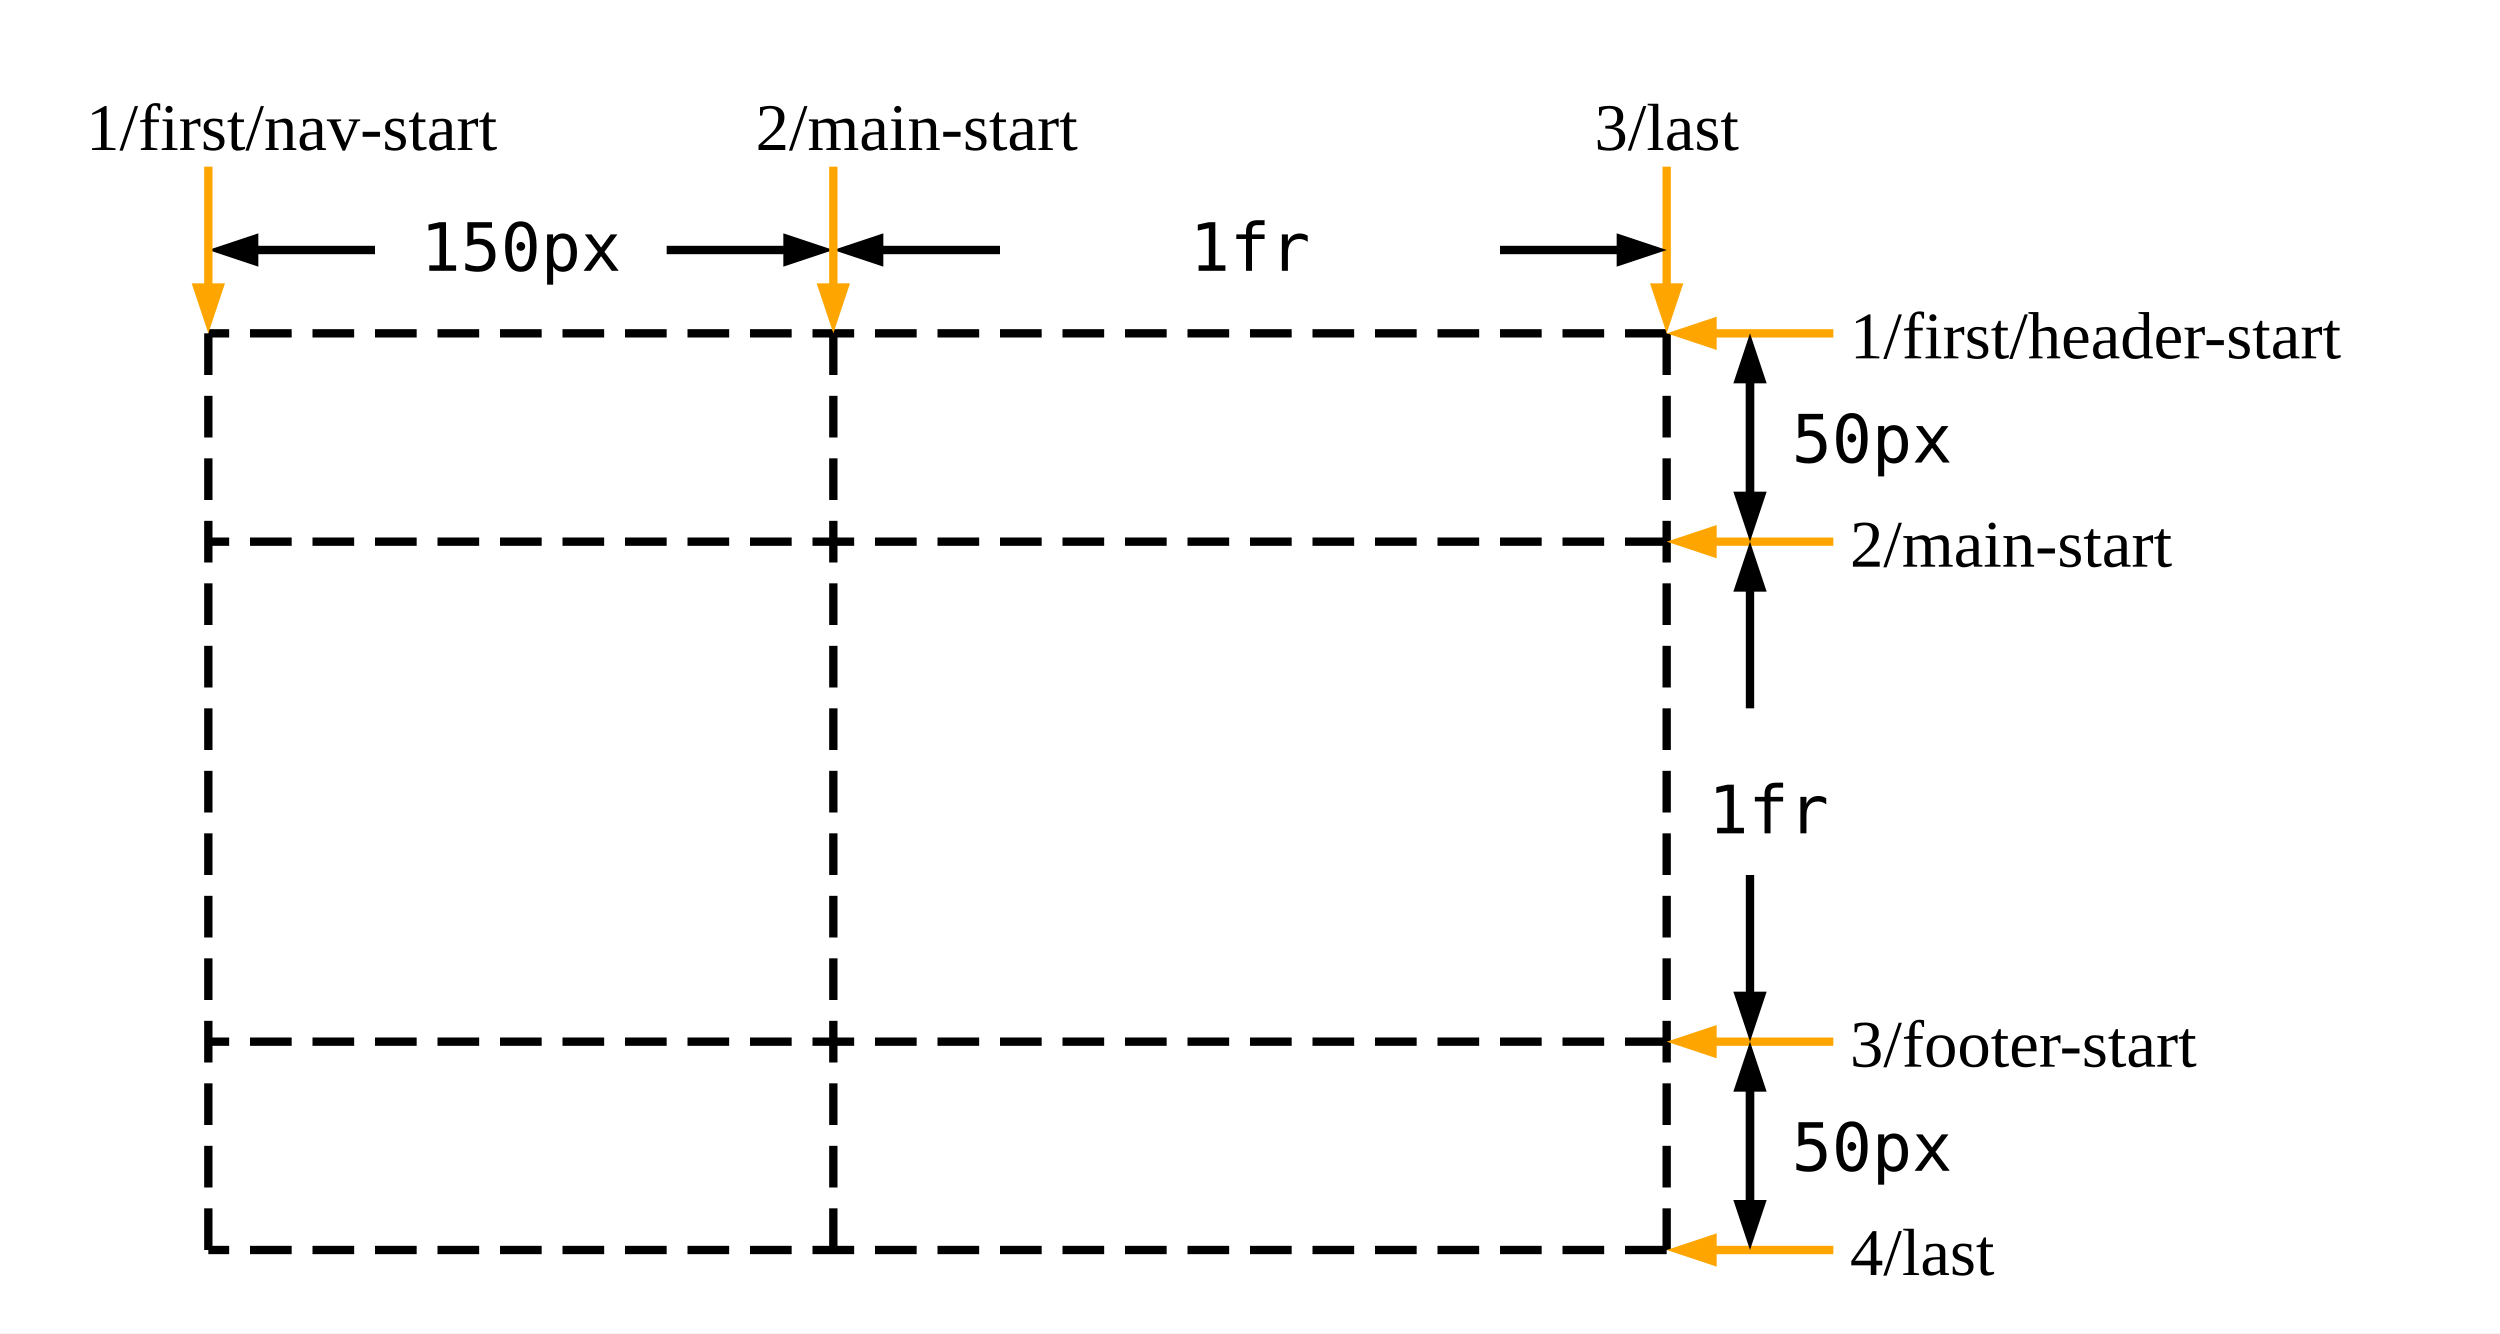
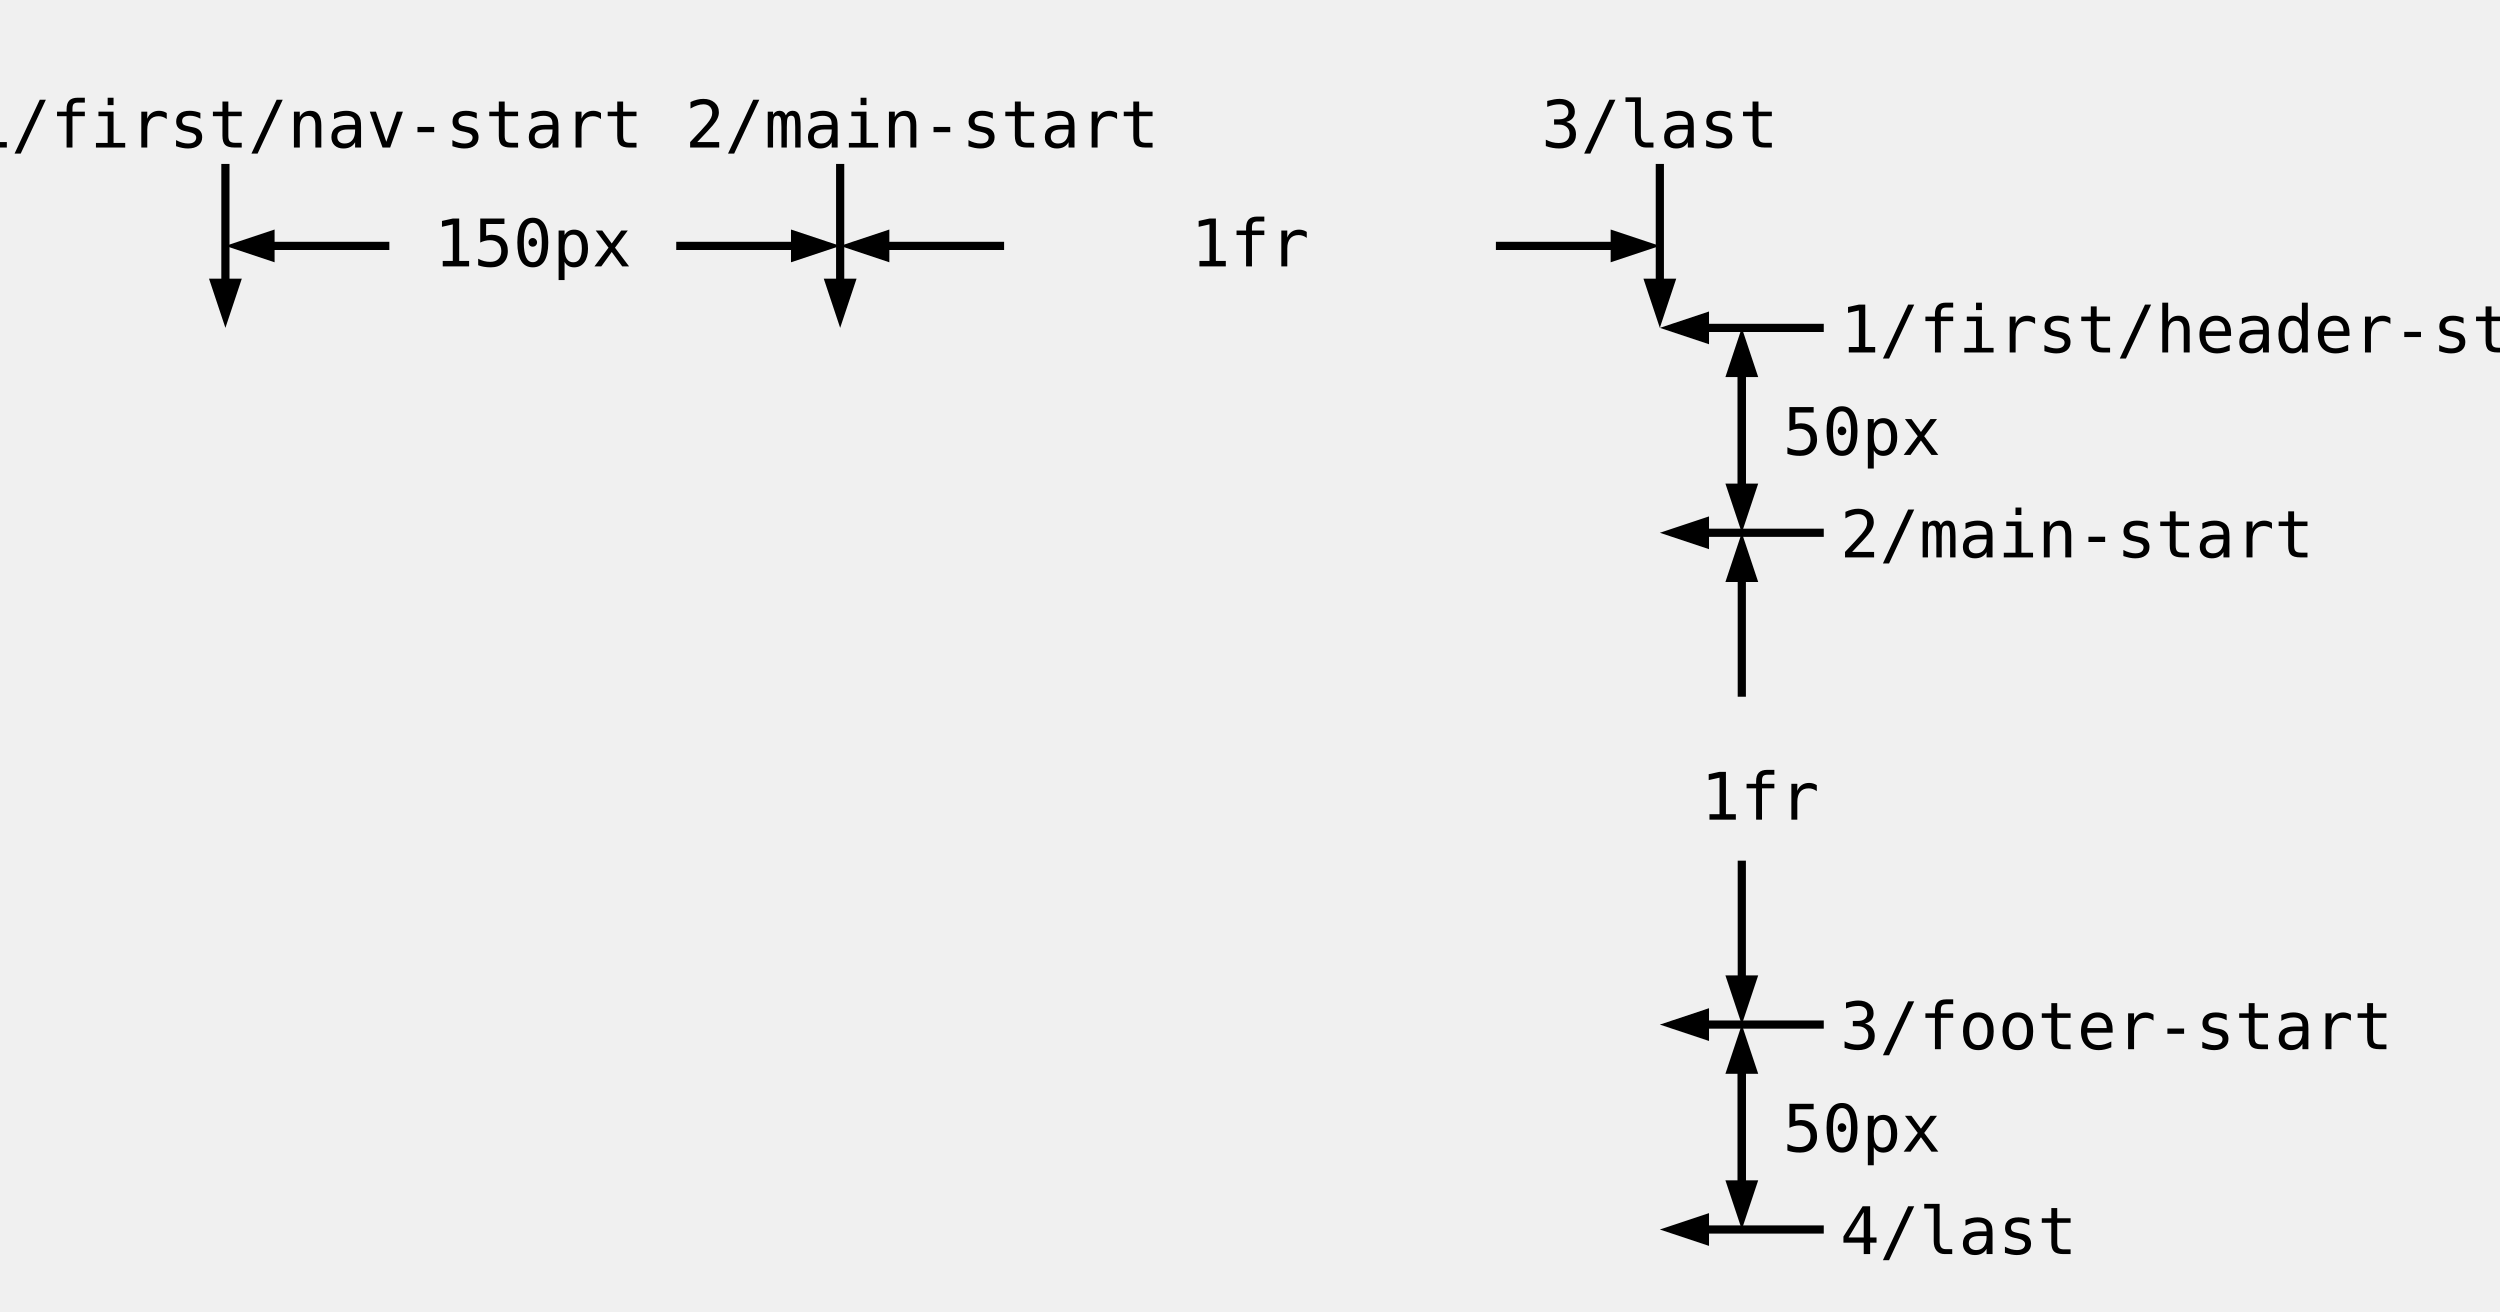
- <svg xmlns="http://www.w3.org/2000/svg" width="600" height="320" viewBox="0 0 600 320">
+ <svg xmlns="http://www.w3.org/2000/svg" width="610" height="320" viewBox="0 0 610 320">
  <style type="text/css">
+ :root {
+ 	color-scheme: light dark;
+ }
+ 
text {
	stroke: none;
- 	fill: black;
+ 	fill: CanvasText;
+ 	font-size: 16px;
+ 	font-family: monospace;
+ }
+ .length {
}

- .length {
- 	font-family: monospace;
+ .grid-line {
+ 	stroke: light-dark( black, white );
+ 	fill: none;
}
- 
+ #arrow {
+ 	stroke: none;
+ }
+ .pointer {
+ 	fill: oklch(0.75 0.22 71)
+ }
+ .distance {
+ 	fill: light-dark( black, white );
+ }
</style>
  <defs>
-     <g id="pointer">
-       <use href="#arrow" fill="orange" />
-     </g>
-     <g id="distance">
-       <use href="#arrow" fill="black" />
-     </g>
-     <path id="arrow" stroke="none" d="m0,0 l12,-4 v3 h28 v2 h-28 v3 z" />
+     <path id="arrow" d="m0,0 l12,-4 v3 h28 v2 h-28 v3 z" />
  </defs>
-   <rect x="0" y="0" width="600" height="320" fill="white" stroke="none" stroke-width="1" />
-   <g transform="translate(400, 80)" fill="none" stroke="black" font-size="16">
-     <path stroke="black" stroke-width="2" stroke-dasharray="10,5" stroke-dashoffset="0" d="M0,0 h-350  M0,50 h-350  M0,170 h-350  M0,220 h-350  M-350,0 v220  M-200,0 v220  M-0,0 v220 " />
+   <g transform="translate(405, 80)">
+     <path class="grid-line" stroke-width="2" stroke-dasharray="10,5" stroke-dashoffset="0" d="M0,0 h-350  M0,50 h-350  M0,170 h-350  M0,220 h-350  M-350,0 v220  M-200,0 v220  M-0,0 v220 " />
    <g text-anchor="start">
      <g transform="translate(0,0)">
-         <use href="#pointer" />
+         <use href="#arrow" class="pointer" />
        <text x="44" y="6">1/first/header-start</text>
      </g>
      <g transform="translate(0,50)">
-         <use href="#pointer" />
+         <use href="#arrow" class="pointer" />
        <text x="44" y="6">2/main-start</text>
      </g>
      <g transform="translate(0,170)">
-         <use href="#pointer" />
+         <use href="#arrow" class="pointer" />
        <text x="44" y="6">3/footer-start</text>
      </g>
      <g transform="translate(0,220)">
-         <use href="#pointer" />
+         <use href="#arrow" class="pointer" />
        <text x="44" y="6">4/last</text>
      </g>
      <g transform="translate(20,0)">
-         <use href="#distance" transform="rotate(90)" />
+         <use href="#arrow" class="distance" transform="rotate(90)" />
      </g>
      <g transform="translate(20,50)">
-         <use href="#distance" transform="rotate(-90)" />
-         <use href="#distance" transform="rotate(90)" />
+         <use href="#arrow" class="distance" transform="rotate(-90)" />
+         <use href="#arrow" class="distance" transform="rotate(90)" />
      </g>
      <g transform="translate(20,170)">
-         <use href="#distance" transform="rotate(-90)" />
-         <use href="#distance" transform="rotate(90)" />
-         <use href="#distance" transform="translate(0,50)rotate(-90)" />
+         <use href="#arrow" class="distance" transform="rotate(-90)" />
+         <use href="#arrow" class="distance" transform="rotate(90)" />
+         <use href="#arrow" class="distance" transform="translate(0,50)rotate(-90)" />
      </g>
      <g class="length">
        <text x="30" y="31">50px</text>
        <text x="10" y="120">1fr</text>
        <text x="30" y="201">50px</text>
      </g>
    </g>
    <g text-anchor="middle">
      <g transform="translate(-350,0)">
-         <use href="#distance" transform="translate(0,-20)scale(1)" />
-         <use href="#pointer" transform="rotate(-90)" />
+         <use href="#arrow" class="distance" transform="translate(0,-20)scale(1)" />
+         <use href="#arrow" class="pointer" transform="rotate(-90)" />
        <text x="20" y="-44">1/first/nav-start</text>
      </g>
      <g transform="translate(-200,0)">
-         <use href="#distance" transform="translate(0,-20)scale(1)" />
-         <use href="#distance" transform="translate(0,-20)scale(-1)" />
-         <use href="#pointer" transform="rotate(-90)" />
+         <use href="#arrow" class="distance" transform="translate(0,-20)scale(1)" />
+         <use href="#arrow" class="distance" transform="translate(0,-20)scale(-1)" />
+         <use href="#arrow" class="pointer" transform="rotate(-90)" />
        <text x="20" y="-44">2/main-start</text>
      </g>
      <g transform="translate(0,0)">
-         <use href="#pointer" transform="rotate(-90)" />
-         <use href="#distance" transform="translate(0,-20)scale(-1)" />
+         <use href="#arrow" class="pointer" transform="rotate(-90)" />
+         <use href="#arrow" class="distance" transform="translate(0,-20)scale(-1)" />
        <text x="0" y="-44">3/last</text>
      </g>
      <g class="length" transform="translate(0,-15)">
        <text x="-100">1fr</text>
        <text x="-275">150px</text>
      </g>
    </g>
  </g>
</svg>
